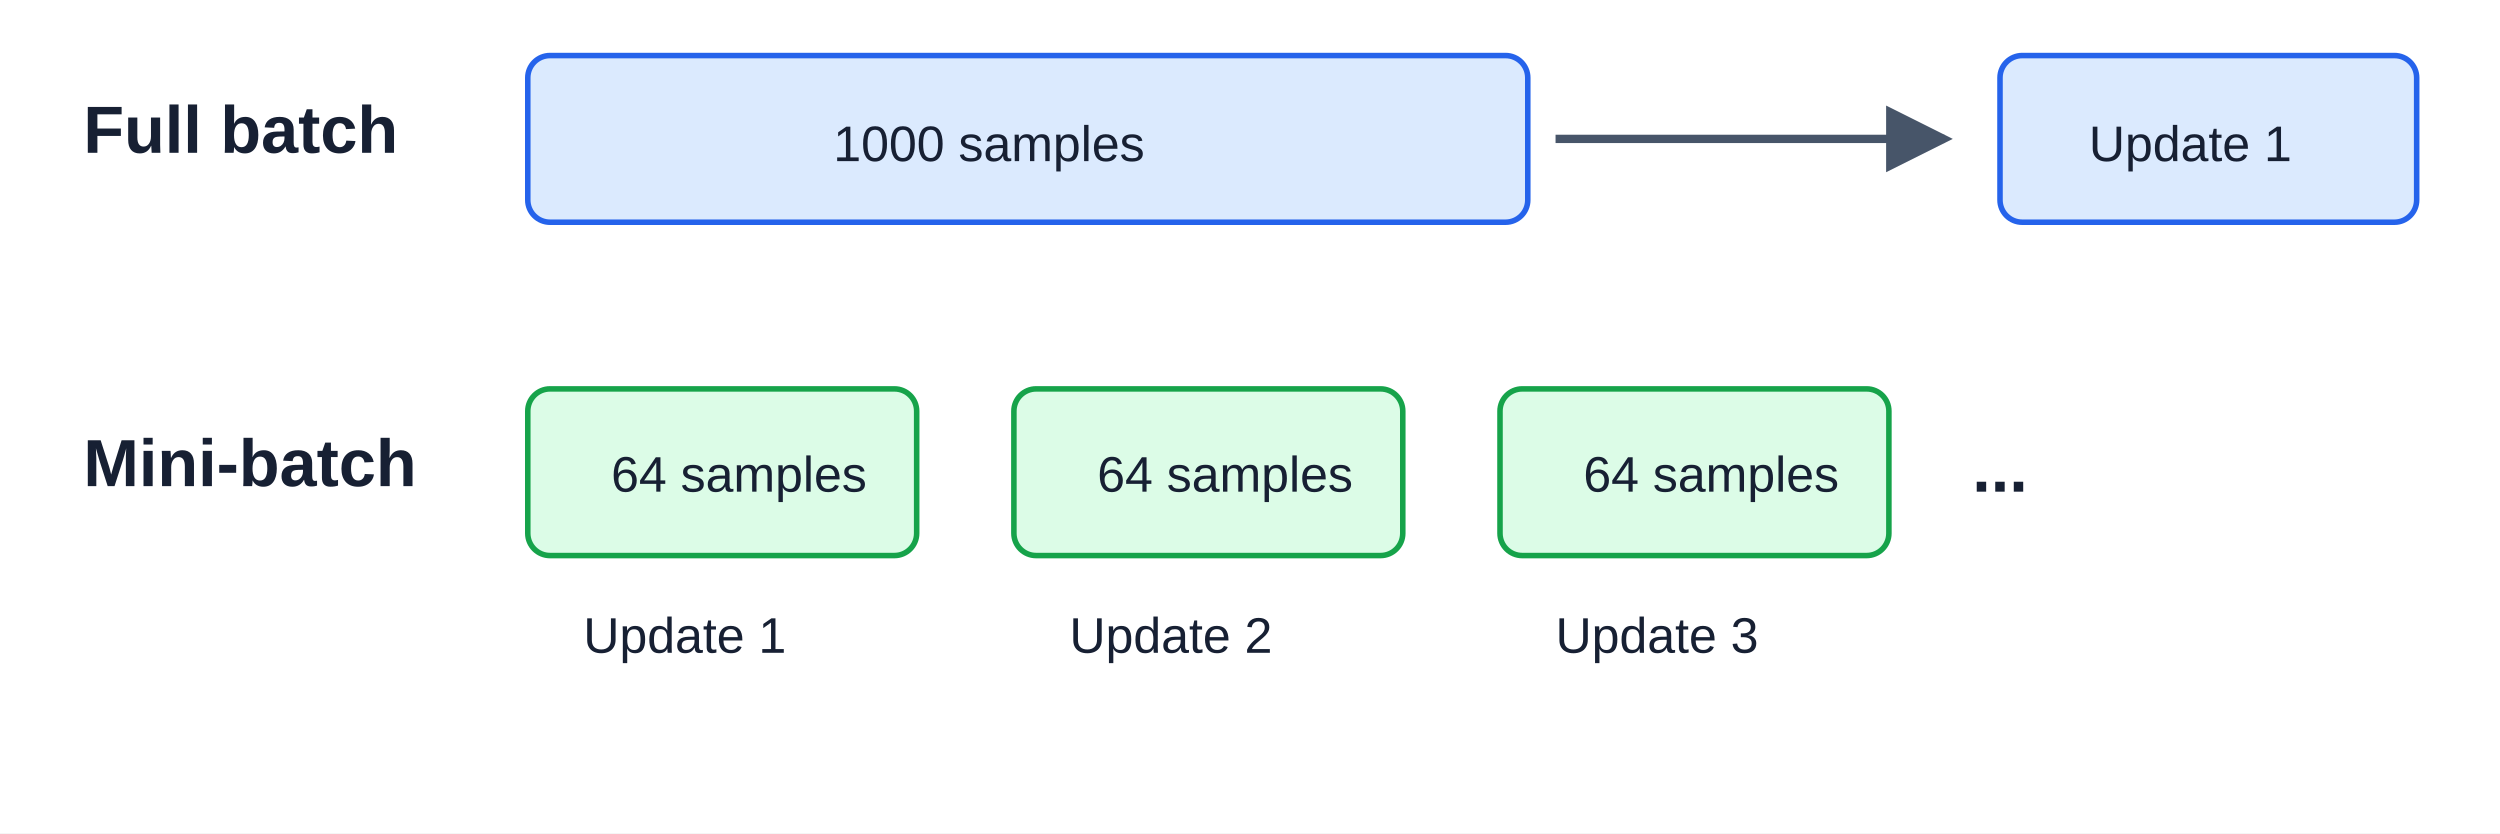
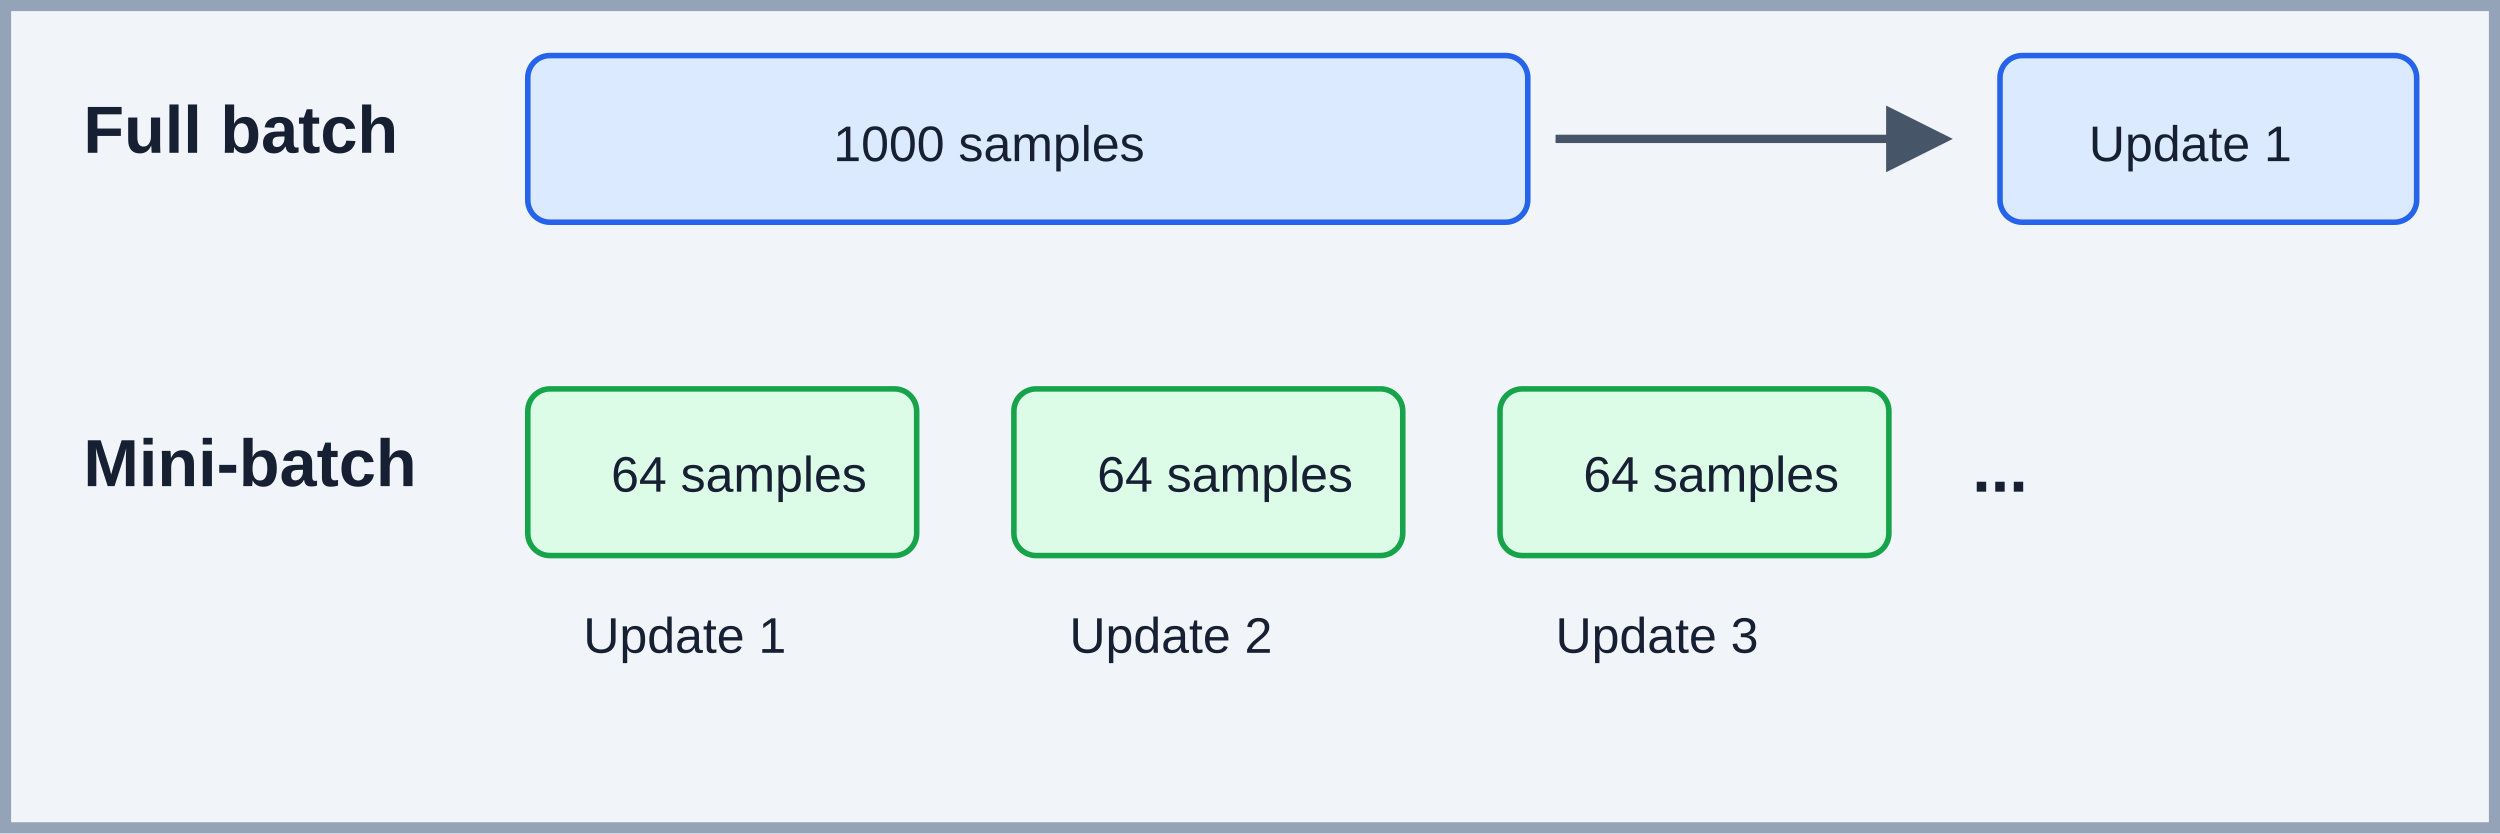
<svg xmlns="http://www.w3.org/2000/svg" width="900" height="300" viewBox="0 0 900 300">
-   <rect width="900" height="100%" fill="#ffffff" />
+   <rect x="2" y="2" width="896" height="296" fill="#f1f5f9" stroke="#94a3b8" stroke-width="4" />
  <style>text{font-family:Arial,sans-serif;fill:#172033}.t{font-size:24px;font-weight:bold}.s{font-size:18px}.box{fill:#dbeafe;stroke:#2563eb;stroke-width:2}.mini{fill:#dcfce7;stroke:#16a34a;stroke-width:2}.arrow{stroke:#475569;stroke-width:3;marker-end:url(#a)}</style>
  <defs>
    <marker id="a" markerWidth="8" markerHeight="8" refX="7" refY="4" orient="auto">
      <path d="M0,0 L8,4 L0,8 Z" fill="#475569" />
    </marker>
  </defs>
  <text x="30" y="55" class="t">Full batch</text>
  <rect x="190" y="20" width="360" height="60" rx="8" class="box" />
  <text x="300" y="58" class="s">1000 samples</text>
  <line x1="560" y1="50" x2="700" y2="50" class="arrow" />
  <rect x="720" y="20" width="150" height="60" rx="8" class="box" />
  <text x="752" y="58" class="s">Update 1</text>
  <text x="30" y="175" class="t">Mini-batch</text>
  <g class="mini">
    <rect x="190" y="140" width="140" height="60" rx="8" />
    <rect x="365" y="140" width="140" height="60" rx="8" />
    <rect x="540" y="140" width="140" height="60" rx="8" />
  </g>
  <text x="220" y="177" class="s">64 samples</text>
  <text x="395" y="177" class="s">64 samples</text>
  <text x="570" y="177" class="s">64 samples</text>
  <text x="210" y="235" class="s">Update 1</text>
  <text x="385" y="235" class="s">Update 2</text>
  <text x="560" y="235" class="s">Update 3</text>
  <text x="710" y="177" class="t">...</text>
</svg>
